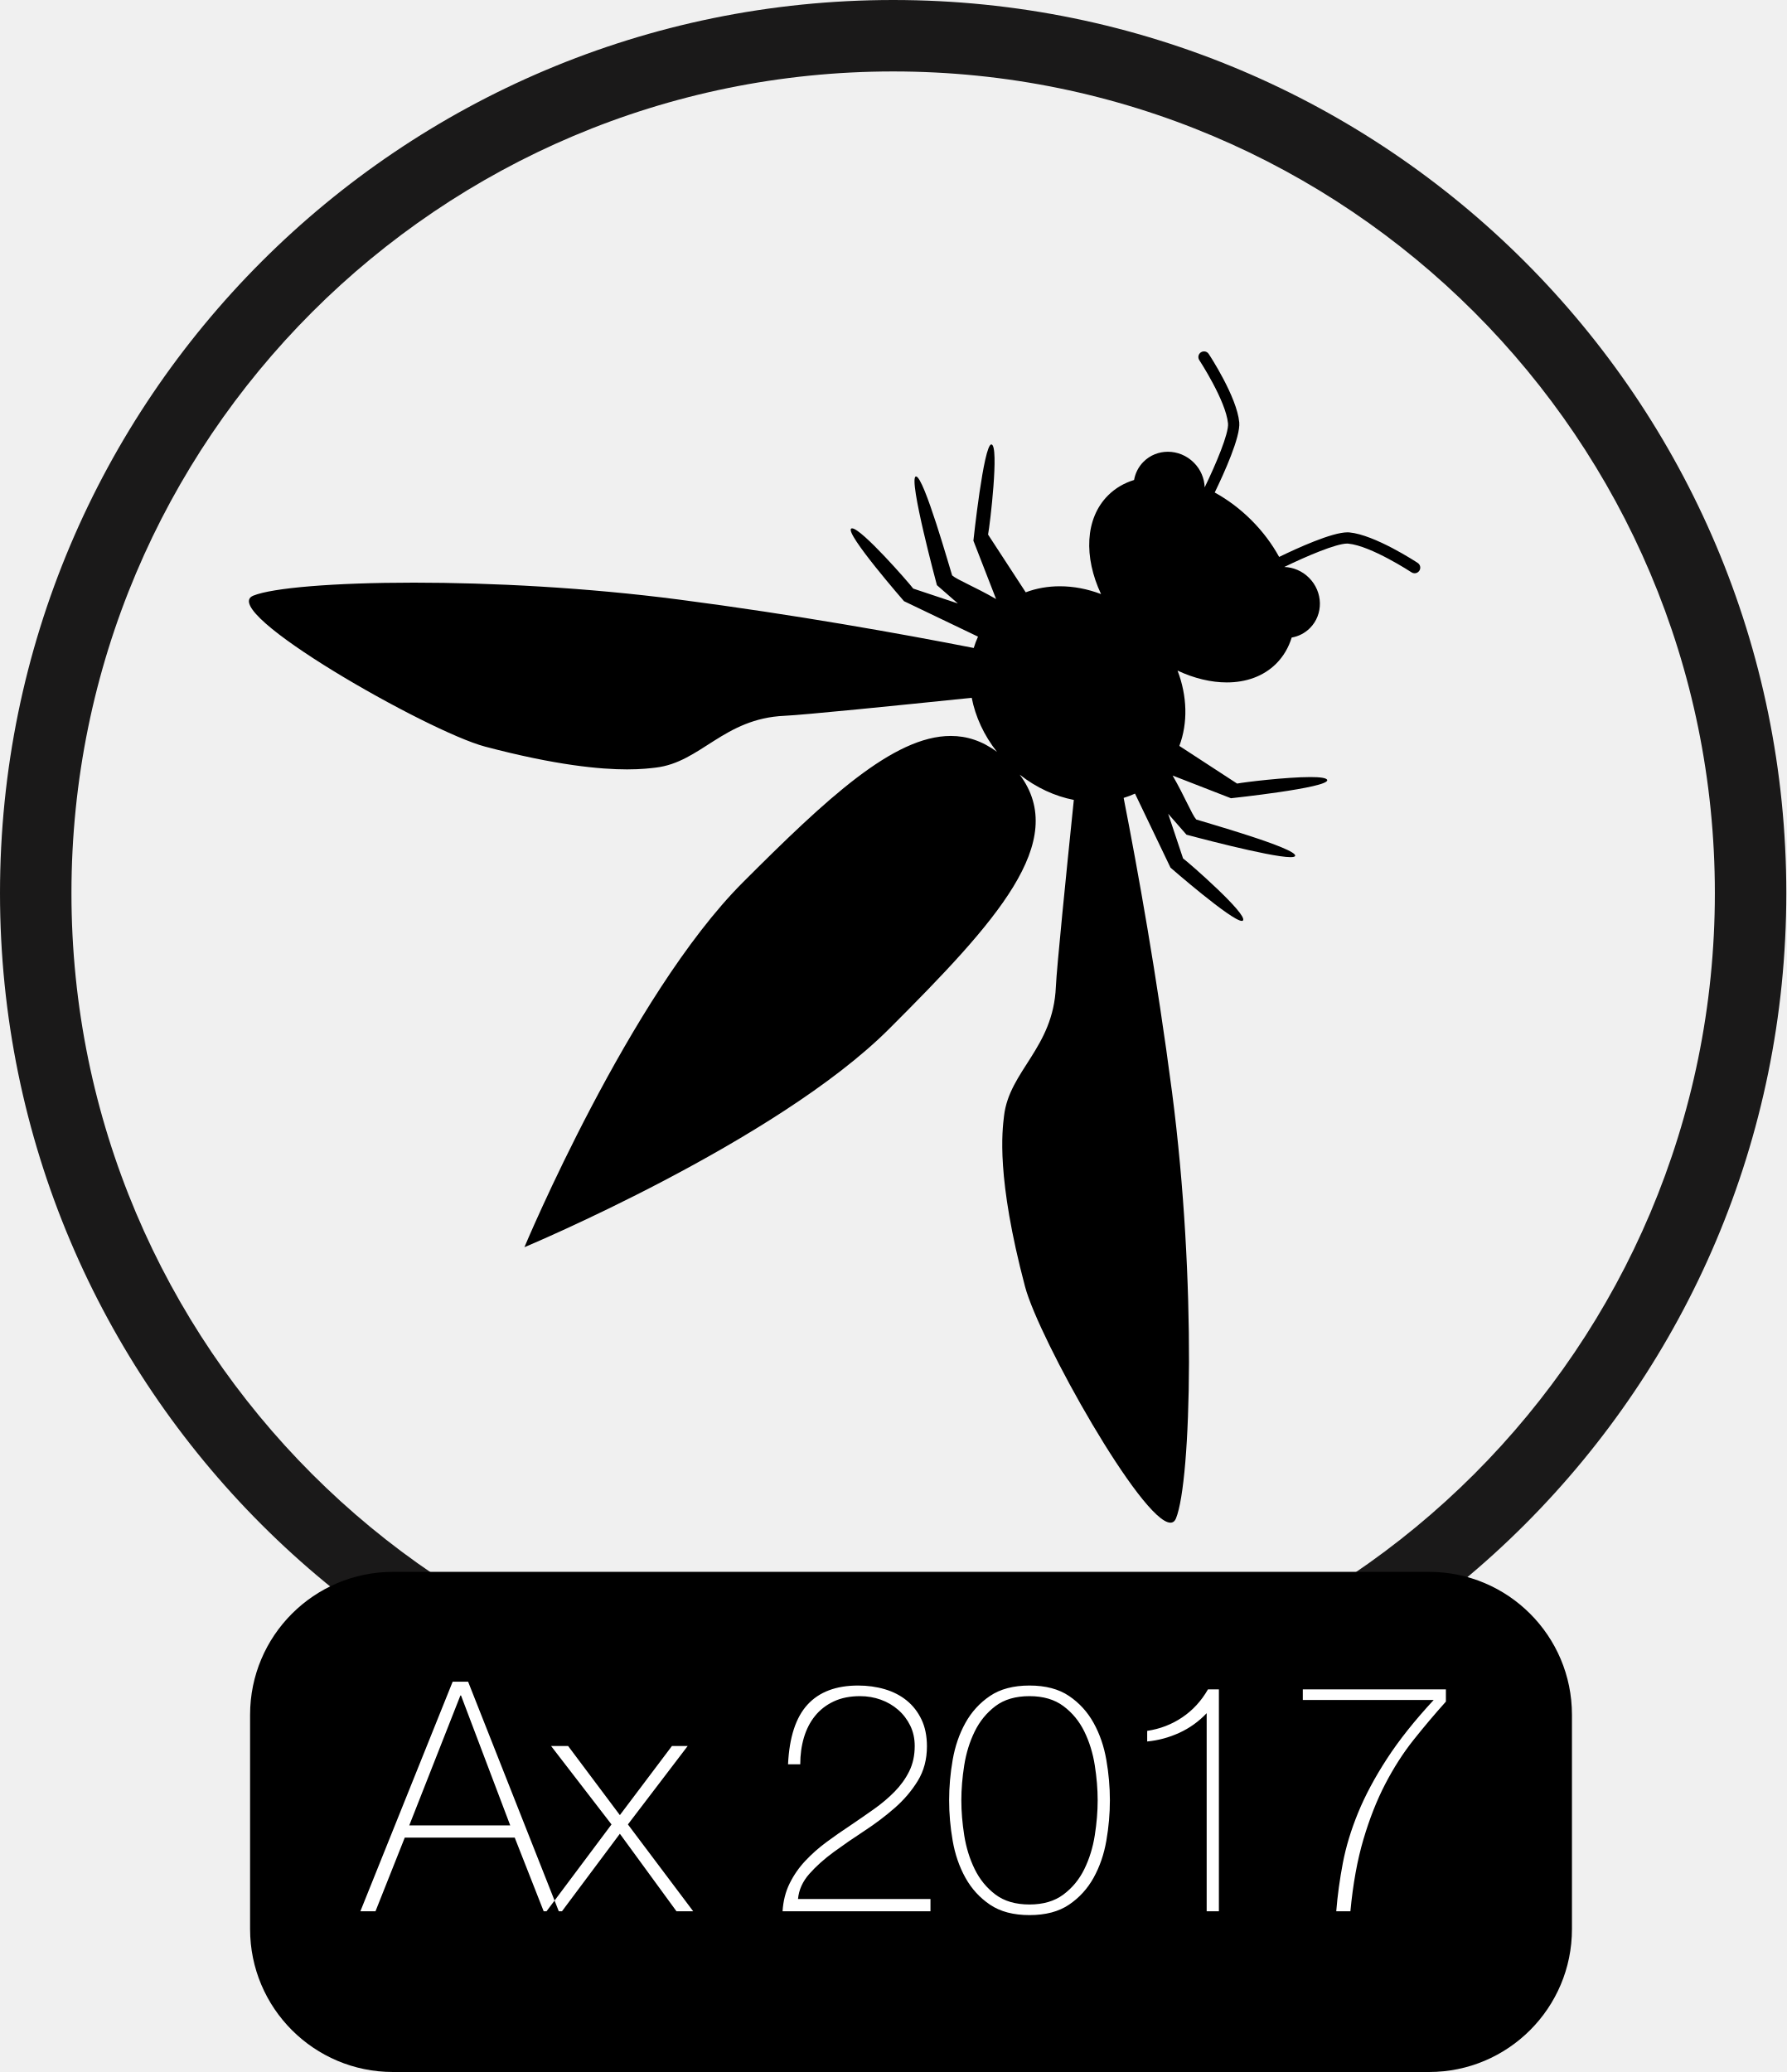
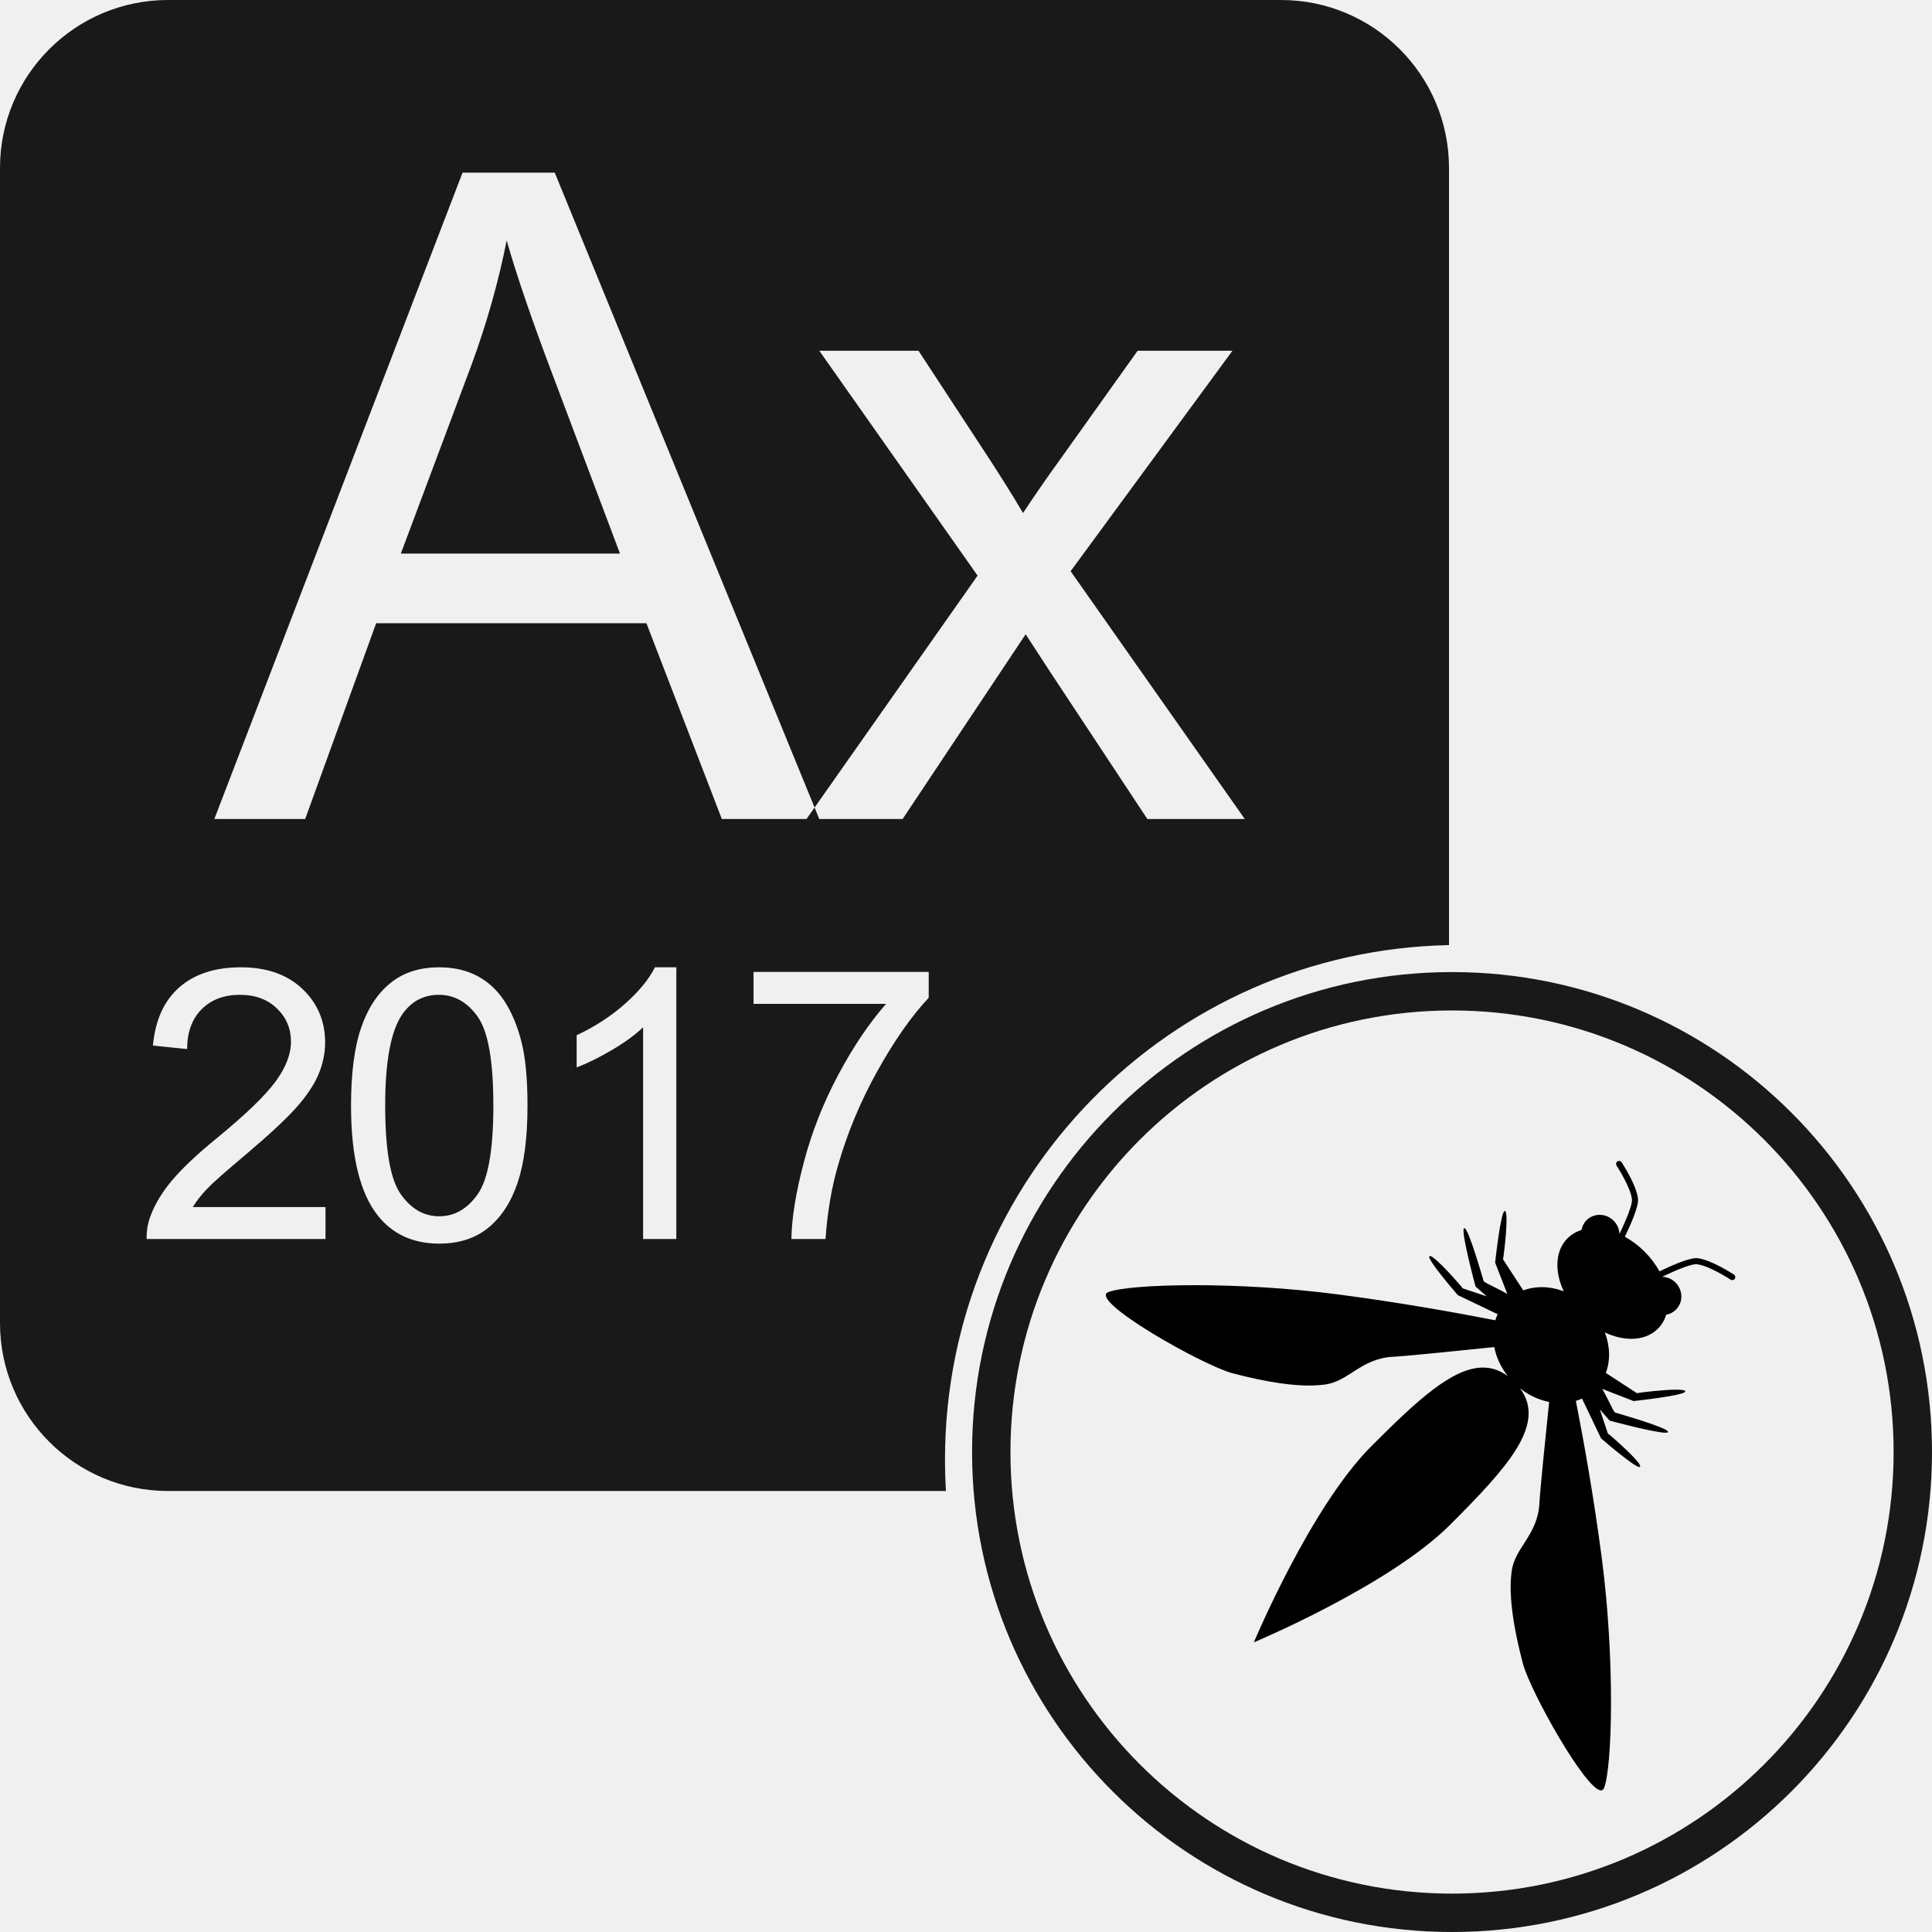
- <svg xmlns="http://www.w3.org/2000/svg" width="100px" height="116px" viewBox="0 0 100 116" version="1.1">
+ <svg xmlns="http://www.w3.org/2000/svg" width="92px" height="92px" viewBox="0 0 92 92" version="1.1">
  <defs />
  <g id="Page-1" stroke="none" stroke-width="1" fill="none" fill-rule="evenodd">
-     <g id="MainScreen-Standards" transform="translate(-704, -239)">
-       <g id="owasp_logo_Ax_2017" transform="translate(704, 239)">
-         <path d="M50,100 C22.386,100 0,77.614 0,50 C0,22.386 22.386,7.10542736e-15 50,7.10542736e-15 C77.614,7.10542736e-15 100,22.386 100,50 C100,77.614 77.614,100 50,100 M50,4 C75.405,4 96,24.595 96,50 C96,75.405 75.405,96 50,96 C24.595,96 4,75.405 4,50 C4,24.595 24.595,4 50,4 Z" id="Fill-1" fill="#1A1919" />
-         <path d="M65.523,85.246 C63.937,85.245 58.16,74.963 57.383,72.031 C55.76,65.894 56.109,63.301 56.207,62.472 C56.504,59.941 58.96,58.676 59.108,55.253 C59.154,54.196 59.688,48.911 60.114,44.783 C59.063,44.578 58.015,44.102 57.084,43.367 C59.88,47.117 55.765,51.61 49.787,57.589 C43.441,63.935 29.357,69.824 29.357,69.824 C29.357,69.824 35.247,55.74 41.592,49.394 C46.256,44.73 50.016,41.201 53.224,41.201 C54.128,41.201 54.989,41.481 55.814,42.095 C55.078,41.165 54.604,40.118 54.398,39.066 C50.27,39.493 44.984,40.027 43.928,40.073 C40.504,40.221 39.239,42.677 36.71,42.974 C36.418,43.008 35.909,43.074 35.106,43.074 C33.621,43.074 31.131,42.851 27.149,41.797 C23.961,40.954 12.08,34.195 14.182,33.346 C15.254,32.912 18.669,32.619 23.166,32.619 C27.492,32.619 32.818,32.89 38.021,33.568 C44.508,34.413 50.457,35.482 54.511,36.277 C54.577,36.059 54.656,35.848 54.75,35.642 L50.606,33.656 C50.606,33.656 47.295,29.857 47.649,29.595 C47.662,29.585 47.68,29.58 47.701,29.58 C48.22,29.58 50.868,32.608 51.123,32.952 C51.319,33.018 52.442,33.392 53.623,33.785 L52.45,32.76 C52.45,32.76 50.846,26.817 51.264,26.677 C51.269,26.676 51.275,26.675 51.281,26.675 C51.721,26.675 53.177,31.842 53.302,32.214 C53.588,32.465 54.554,32.841 55.762,33.537 L54.492,30.271 C54.492,30.271 55.067,24.881 55.497,24.881 C55.501,24.881 55.504,24.882 55.507,24.882 C55.941,24.969 55.422,29.377 55.313,29.927 C55.47,30.167 56.444,31.662 57.421,33.16 C58.022,32.934 58.668,32.822 59.332,32.822 C60.094,32.822 60.878,32.97 61.638,33.26 C60.664,31.187 60.738,29.026 62.029,27.736 C62.438,27.327 62.934,27.041 63.487,26.872 C63.554,26.495 63.729,26.137 64.016,25.85 C64.389,25.477 64.881,25.291 65.379,25.291 C65.9,25.291 66.428,25.495 66.833,25.9 C67.221,26.286 67.422,26.786 67.439,27.285 C68.062,26 68.798,24.266 68.746,23.705 C68.626,22.434 67.152,20.184 67.139,20.162 C67.043,20.016 67.083,19.82 67.229,19.724 C67.282,19.689 67.342,19.672 67.402,19.672 C67.504,19.672 67.605,19.722 67.665,19.815 C67.73,19.912 69.241,22.218 69.375,23.646 C69.45,24.463 68.512,26.522 68.001,27.573 C68.719,27.966 69.419,28.485 70.058,29.124 C70.696,29.762 71.215,30.462 71.608,31.18 C72.62,30.688 74.56,29.802 75.436,29.802 C75.47,29.802 75.504,29.803 75.535,29.806 C76.963,29.94 79.27,31.451 79.366,31.516 C79.512,31.611 79.552,31.807 79.456,31.952 C79.395,32.044 79.295,32.095 79.192,32.095 C79.133,32.095 79.073,32.078 79.02,32.043 C78.997,32.028 76.748,30.554 75.476,30.435 C75.457,30.433 75.437,30.432 75.415,30.432 C74.797,30.432 73.136,31.139 71.896,31.742 C72.395,31.759 72.895,31.961 73.281,32.348 C74.073,33.139 74.095,34.4 73.331,35.164 C73.044,35.451 72.687,35.628 72.31,35.693 C72.139,36.247 71.853,36.743 71.445,37.152 C70.733,37.864 69.757,38.205 68.677,38.205 C67.798,38.205 66.85,37.979 65.92,37.543 C66.465,38.965 66.506,40.47 66.021,41.76 C67.518,42.736 69.015,43.711 69.254,43.868 C69.648,43.79 72.01,43.503 73.358,43.503 C73.897,43.503 74.274,43.549 74.299,43.672 C74.386,44.105 68.911,44.689 68.911,44.689 L65.644,43.418 C66.341,44.627 66.716,45.593 66.967,45.879 C67.345,46.006 72.642,47.499 72.503,47.917 C72.487,47.966 72.394,47.987 72.242,47.987 C71.074,47.987 66.421,46.73 66.421,46.73 L65.395,45.558 C65.789,46.739 66.163,47.861 66.229,48.058 C66.588,48.323 69.847,51.177 69.585,51.531 C69.572,51.549 69.55,51.557 69.519,51.557 C68.947,51.557 65.526,48.575 65.526,48.575 L63.539,44.43 C63.334,44.525 63.121,44.603 62.903,44.67 C63.698,48.723 64.768,54.672 65.614,61.159 C66.996,71.773 66.685,82.895 65.836,84.998 C65.768,85.168 65.661,85.246 65.523,85.246" id="Fill-4" fill="#000000" />
-         <rect id="Rectangle-10" fill="#000000" x="14" y="88" width="74" height="28" rx="8" />
-         <path d="M25.341,94.148 L26.205,94.148 L31.281,107 L30.435,107 L28.815,102.878 L22.659,102.878 L21.021,107 L20.175,107 L25.341,94.148 Z M28.563,102.194 L25.809,94.922 L25.773,94.922 L22.911,102.194 L28.563,102.194 Z M34.233,102.14 L30.849,97.748 L31.803,97.748 L34.701,101.618 L37.617,97.748 L38.499,97.748 L35.151,102.14 L38.805,107 L37.869,107 L34.701,102.662 L31.461,107 L30.597,107 L34.233,102.14 Z M43.809,107 C43.845,106.424 43.977,105.905 44.205,105.443 C44.433,104.981 44.724,104.561 45.078,104.183 C45.432,103.805 45.828,103.454 46.266,103.13 C46.704,102.806 47.151,102.494 47.607,102.194 C48.051,101.894 48.489,101.591 48.921,101.285 C49.353,100.979 49.74,100.652 50.082,100.304 C50.424,99.956 50.697,99.575 50.901,99.161 C51.105,98.747 51.207,98.276 51.207,97.748 C51.207,97.328 51.123,96.947 50.955,96.605 C50.787,96.263 50.562,95.969 50.28,95.723 C49.998,95.477 49.674,95.288 49.308,95.156 C48.942,95.024 48.555,94.958 48.147,94.958 C47.583,94.958 47.091,95.057 46.671,95.255 C46.251,95.453 45.903,95.723 45.627,96.065 C45.351,96.407 45.144,96.809 45.006,97.271 C44.868,97.733 44.799,98.234 44.799,98.774 L44.115,98.774 C44.187,97.262 44.55,96.149 45.204,95.435 C45.858,94.721 46.803,94.364 48.039,94.364 C48.567,94.364 49.065,94.433 49.533,94.571 C50.001,94.709 50.409,94.919 50.757,95.201 C51.105,95.483 51.381,95.837 51.585,96.263 C51.789,96.689 51.891,97.19 51.891,97.766 C51.891,98.498 51.72,99.143 51.378,99.701 C51.036,100.259 50.604,100.766 50.082,101.222 C49.56,101.678 48.996,102.104 48.39,102.5 C47.784,102.896 47.214,103.289 46.68,103.679 C46.146,104.069 45.69,104.477 45.312,104.903 C44.934,105.329 44.721,105.8 44.673,106.316 L52.089,106.316 L52.089,107 L43.809,107 Z M57.633,107.216 C56.733,107.216 55.995,107.021 55.419,106.631 C54.843,106.241 54.384,105.737 54.042,105.119 C53.7,104.501 53.463,103.811 53.331,103.049 C53.199,102.287 53.133,101.534 53.133,100.79 C53.133,100.046 53.199,99.293 53.331,98.531 C53.463,97.769 53.7,97.079 54.042,96.461 C54.384,95.843 54.843,95.339 55.419,94.949 C55.995,94.559 56.733,94.364 57.633,94.364 C58.533,94.364 59.271,94.559 59.847,94.949 C60.423,95.339 60.882,95.843 61.224,96.461 C61.566,97.079 61.803,97.769 61.935,98.531 C62.067,99.293 62.133,100.046 62.133,100.79 C62.133,101.534 62.067,102.287 61.935,103.049 C61.803,103.811 61.566,104.501 61.224,105.119 C60.882,105.737 60.423,106.241 59.847,106.631 C59.271,107.021 58.533,107.216 57.633,107.216 Z M57.633,106.622 C58.401,106.622 59.034,106.436 59.532,106.064 C60.03,105.692 60.42,105.218 60.702,104.642 C60.984,104.066 61.179,103.436 61.287,102.752 C61.395,102.068 61.449,101.414 61.449,100.79 C61.449,100.166 61.395,99.512 61.287,98.828 C61.179,98.144 60.984,97.514 60.702,96.938 C60.42,96.362 60.03,95.888 59.532,95.516 C59.034,95.144 58.401,94.958 57.633,94.958 C56.853,94.958 56.217,95.144 55.725,95.516 C55.233,95.888 54.846,96.362 54.564,96.938 C54.282,97.514 54.087,98.144 53.979,98.828 C53.871,99.512 53.817,100.166 53.817,100.79 C53.817,101.414 53.871,102.068 53.979,102.752 C54.087,103.436 54.282,104.066 54.564,104.642 C54.846,105.218 55.233,105.692 55.725,106.064 C56.217,106.436 56.853,106.622 57.633,106.622 Z M67.551,95.912 C67.107,96.38 66.597,96.746 66.021,97.01 C65.445,97.274 64.845,97.436 64.221,97.496 L64.221,96.902 C64.941,96.794 65.595,96.542 66.183,96.146 C66.771,95.75 67.251,95.228 67.623,94.58 L68.235,94.58 L68.235,107 L67.551,107 L67.551,95.912 Z M74.805,107 C74.877,106.112 75,105.212 75.174,104.3 C75.348,103.388 75.633,102.449 76.029,101.483 C76.425,100.517 76.962,99.512 77.64,98.468 C78.318,97.424 79.191,96.326 80.259,95.174 L72.933,95.174 L72.933,94.58 L80.943,94.58 L80.943,95.264 C80.319,95.96 79.716,96.674 79.134,97.406 C78.552,98.138 78.024,98.96 77.55,99.872 C77.076,100.784 76.668,101.819 76.326,102.977 C75.984,104.135 75.741,105.476 75.597,107 L74.805,107 Z" id="Ax-2017" fill="#FFFFFF" />
-       </g>
+     <g id="owasp_logo_Ax_2017">
+       <path d="M69,45.005 C55.7,45.271 45,56.136 45,69.5 C45,70.004 45.015,70.504 45.045,71 L8,71 C3.582,71 5.41083001e-16,67.418 0,63 L0,8 C-5.41083001e-16,3.582 3.582,8.11624501e-16 8,0 L61,0 C65.418,-8.11624501e-16 69,3.582 69,8 L69,45.005 Z M15.5,57.479 L9.181,57.479 C9.356,57.192 9.579,56.907 9.849,56.623 C10.118,56.338 10.728,55.798 11.677,55.001 C12.814,54.04 13.627,53.284 14.116,52.733 C14.605,52.183 14.955,51.658 15.166,51.16 C15.377,50.662 15.482,50.155 15.482,49.64 C15.482,48.626 15.122,47.776 14.401,47.091 C13.681,46.405 12.702,46.062 11.466,46.062 C10.241,46.062 9.266,46.38 8.539,47.016 C7.813,47.652 7.394,48.576 7.282,49.789 L8.908,49.956 C8.914,49.147 9.146,48.515 9.603,48.058 C10.06,47.601 10.669,47.372 11.431,47.372 C12.151,47.372 12.736,47.587 13.184,48.018 C13.632,48.449 13.856,48.978 13.856,49.604 C13.856,50.202 13.61,50.836 13.118,51.507 C12.626,52.178 11.68,53.088 10.279,54.236 C9.377,54.975 8.687,55.625 8.21,56.188 C7.732,56.75 7.385,57.321 7.168,57.901 C7.033,58.253 6.972,58.619 6.983,59 L15.5,59 L15.5,57.479 Z M16.716,52.646 C16.716,55.065 17.141,56.812 17.991,57.884 C18.7,58.774 19.675,59.22 20.918,59.22 C21.861,59.22 22.642,58.966 23.26,58.459 C23.878,57.953 24.342,57.235 24.653,56.306 C24.963,55.377 25.119,54.157 25.119,52.646 C25.119,51.368 25.022,50.353 24.829,49.6 C24.635,48.847 24.369,48.208 24.029,47.684 C23.689,47.16 23.258,46.758 22.737,46.48 C22.215,46.202 21.609,46.062 20.918,46.062 C19.98,46.062 19.202,46.314 18.584,46.818 C17.966,47.322 17.5,48.039 17.187,48.967 C16.873,49.896 16.716,51.122 16.716,52.646 Z M18.342,52.646 C18.342,50.53 18.615,49.08 19.16,48.295 C19.593,47.68 20.173,47.372 20.9,47.372 C21.638,47.372 22.255,47.721 22.75,48.418 C23.245,49.115 23.493,50.524 23.493,52.646 C23.493,54.755 23.245,56.161 22.75,56.864 C22.255,57.567 21.644,57.919 20.918,57.919 C20.191,57.919 19.58,57.569 19.085,56.869 C18.59,56.168 18.342,54.761 18.342,52.646 Z M32.206,59 L32.206,46.062 L31.187,46.062 C30.911,46.619 30.442,47.193 29.78,47.785 C29.118,48.377 28.345,48.881 27.46,49.297 L27.46,50.826 C27.952,50.645 28.507,50.372 29.125,50.009 C29.744,49.646 30.243,49.282 30.624,48.919 L30.624,59 L32.206,59 Z M35.883,47.803 L42.194,47.803 C41.391,48.717 40.634,49.84 39.922,51.173 C39.21,52.506 38.664,53.891 38.283,55.326 C37.902,56.762 37.703,57.986 37.685,59 L39.311,59 C39.399,57.717 39.601,56.536 39.917,55.458 C40.357,53.929 40.979,52.44 41.785,50.993 C42.591,49.546 43.404,48.386 44.224,47.513 L44.224,46.282 L35.883,46.282 L35.883,47.803 Z M10.207,39 L22.027,8.22 L26.416,8.22 L39.013,39 L34.373,39 L30.783,29.678 L17.912,29.678 L14.532,39 L10.207,39 Z M19.088,26.36 L29.523,26.36 L26.311,17.836 C25.331,15.246 24.603,13.119 24.127,11.453 C23.735,13.427 23.182,15.386 22.468,17.332 L19.088,26.36 Z M38.405,39 L46.552,27.41 L39.014,16.702 L43.738,16.702 L47.161,21.93 C47.805,22.924 48.322,23.757 48.714,24.429 C49.33,23.505 49.897,22.686 50.415,21.972 L54.173,16.702 L58.688,16.702 L50.982,27.2 L59.275,39 L54.635,39 L50.058,32.071 L48.84,30.203 L42.982,39 L38.405,39 Z" id="Fill-1" fill="#1A1919" />
+       <path d="M69.144,92 C56.521,92 46.289,81.767 46.289,69.144 C46.289,56.522 56.521,46.289 69.144,46.289 C81.767,46.289 92,56.522 92,69.144 C92,81.767 81.767,92 69.144,92 M69.144,48.117 C80.757,48.117 90.172,57.531 90.172,69.144 C90.172,80.757 80.757,90.172 69.144,90.172 C57.531,90.172 48.117,80.757 48.117,69.144 C48.117,57.531 57.531,48.117 69.144,48.117 Z" id="Fill-1-Copy" fill="#1A1919" />
+       <path d="M76.24,85.256 C75.515,85.255 72.874,80.555 72.519,79.215 C71.777,76.41 71.937,75.224 71.981,74.845 C72.117,73.688 73.24,73.11 73.308,71.545 C73.329,71.062 73.573,68.646 73.768,66.759 C73.287,66.666 72.808,66.448 72.383,66.112 C73.66,67.826 71.78,69.88 69.047,72.614 C66.146,75.514 59.708,78.206 59.708,78.206 C59.708,78.206 62.4,71.768 65.301,68.867 C67.433,66.735 69.151,65.122 70.618,65.122 C71.031,65.122 71.425,65.25 71.802,65.531 C71.465,65.106 71.249,64.627 71.155,64.146 C69.267,64.342 66.851,64.585 66.369,64.606 C64.804,64.674 64.225,65.797 63.069,65.933 C62.936,65.948 62.703,65.978 62.336,65.978 C61.657,65.978 60.519,65.876 58.699,65.395 C57.242,65.009 51.811,61.92 52.771,61.531 C53.261,61.333 54.822,61.199 56.878,61.199 C58.855,61.199 61.29,61.323 63.668,61.633 C66.634,62.019 69.353,62.508 71.206,62.871 C71.236,62.772 71.272,62.675 71.316,62.581 L69.421,61.673 C69.421,61.673 67.908,59.937 68.07,59.817 C68.076,59.812 68.084,59.81 68.093,59.81 C68.331,59.81 69.541,61.194 69.658,61.352 C69.747,61.381 70.26,61.553 70.8,61.732 L70.264,61.264 C70.264,61.264 69.531,58.547 69.722,58.483 C69.724,58.482 69.727,58.482 69.73,58.482 C69.931,58.482 70.596,60.844 70.654,61.014 C70.784,61.129 71.226,61.301 71.778,61.619 L71.198,60.126 C71.198,60.126 71.461,57.662 71.657,57.662 C71.659,57.662 71.66,57.662 71.662,57.663 C71.86,57.702 71.623,59.717 71.573,59.969 C71.645,60.079 72.09,60.762 72.536,61.447 C72.811,61.343 73.107,61.292 73.41,61.292 C73.758,61.292 74.117,61.359 74.464,61.492 C74.019,60.545 74.053,59.557 74.643,58.967 C74.83,58.78 75.057,58.65 75.309,58.572 C75.34,58.4 75.42,58.236 75.551,58.105 C75.722,57.934 75.947,57.85 76.174,57.85 C76.412,57.85 76.654,57.943 76.839,58.128 C77.016,58.305 77.108,58.533 77.116,58.761 C77.401,58.173 77.737,57.381 77.713,57.124 C77.659,56.543 76.985,55.515 76.979,55.505 C76.935,55.438 76.953,55.349 77.02,55.305 C77.044,55.289 77.072,55.281 77.099,55.281 C77.146,55.281 77.192,55.304 77.219,55.346 C77.249,55.391 77.939,56.445 78.001,57.098 C78.035,57.471 77.606,58.412 77.373,58.893 C77.701,59.072 78.021,59.309 78.313,59.601 C78.605,59.893 78.842,60.213 79.022,60.541 C79.484,60.317 80.371,59.911 80.771,59.911 C80.787,59.911 80.802,59.912 80.817,59.913 C81.469,59.975 82.524,60.665 82.568,60.695 C82.634,60.738 82.653,60.828 82.609,60.895 C82.581,60.937 82.535,60.959 82.488,60.959 C82.461,60.959 82.434,60.952 82.41,60.936 C82.399,60.929 81.371,60.255 80.79,60.201 C80.781,60.2 80.772,60.2 80.762,60.2 C80.479,60.2 79.72,60.523 79.153,60.798 C79.381,60.806 79.61,60.898 79.786,61.075 C80.148,61.437 80.158,62.013 79.809,62.363 C79.678,62.494 79.515,62.574 79.342,62.605 C79.265,62.858 79.134,63.084 78.947,63.271 C78.622,63.597 78.176,63.753 77.682,63.753 C77.28,63.753 76.847,63.65 76.422,63.45 C76.671,64.1 76.69,64.788 76.468,65.378 C77.152,65.824 77.836,66.27 77.946,66.341 C78.126,66.306 79.205,66.175 79.821,66.175 C80.068,66.175 80.24,66.195 80.252,66.252 C80.291,66.45 77.789,66.717 77.789,66.717 L76.295,66.136 C76.614,66.688 76.785,67.13 76.9,67.261 C77.073,67.318 79.494,68.001 79.431,68.192 C79.424,68.214 79.381,68.224 79.311,68.224 C78.778,68.224 76.651,67.65 76.651,67.65 L76.182,67.114 C76.362,67.654 76.532,68.167 76.563,68.257 C76.727,68.378 78.217,69.682 78.097,69.844 C78.091,69.853 78.081,69.856 78.067,69.856 C77.805,69.856 76.241,68.493 76.241,68.493 L75.333,66.598 C75.239,66.642 75.142,66.677 75.042,66.708 C75.406,68.561 75.895,71.28 76.282,74.245 C76.913,79.097 76.771,84.181 76.383,85.142 C76.352,85.22 76.303,85.256 76.24,85.256" id="Fill-4" fill="#000000" />
    </g>
  </g>
</svg>
